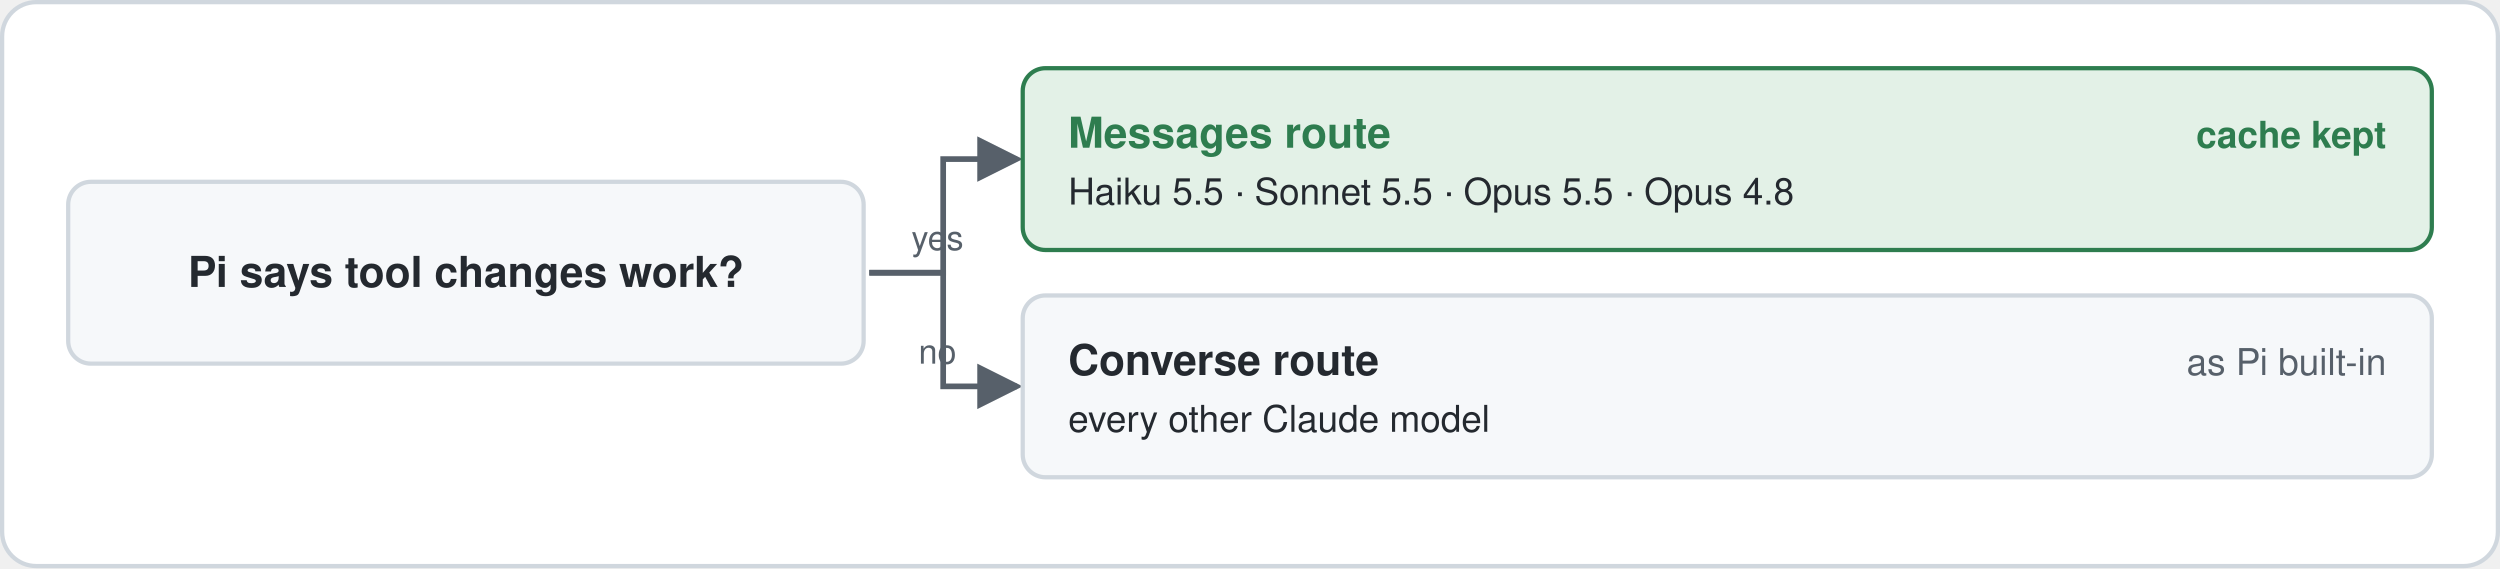
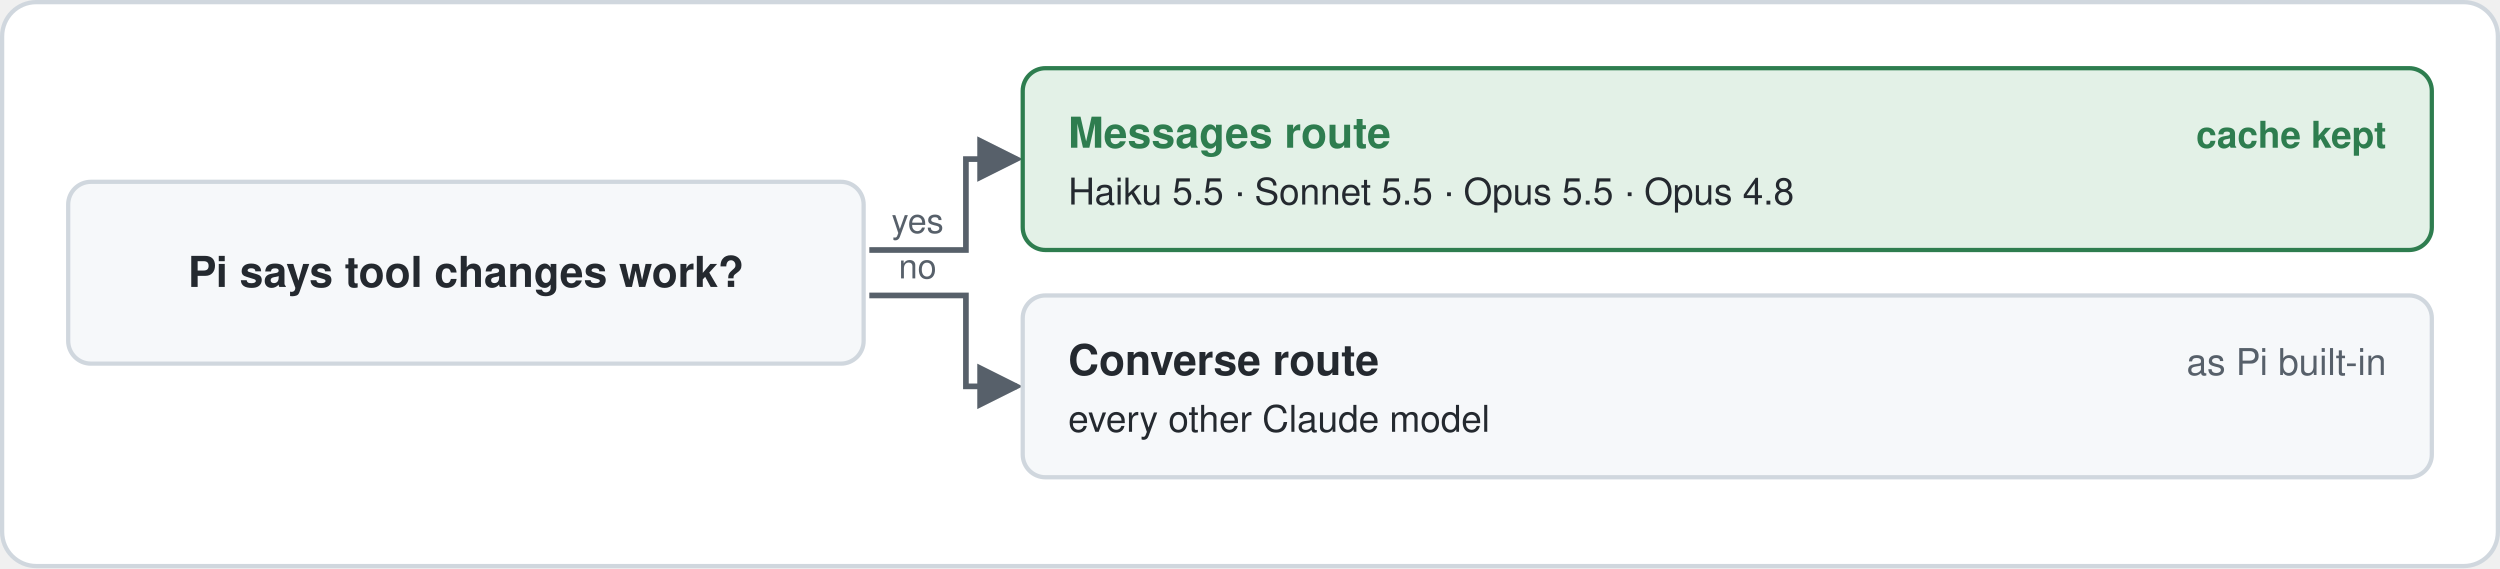
<svg xmlns="http://www.w3.org/2000/svg" width="880" height="200" viewBox="0 0 880 200" role="img" aria-label="A question asks whether Pi says tool changes work. Yes leads to the green Messages route and a kept cache; no leads to the neutral Converse route." font-family="-apple-system, BlinkMacSystemFont, 'Segoe UI', Helvetica, Arial, sans-serif">
  <rect x="0.75" y="0.75" width="878.5" height="198.5" rx="12" fill="#FFFFFF" stroke="#D0D7DE" stroke-width="1.5" />
  <defs>
    <marker id="ro-arrow" markerWidth="8" markerHeight="8" refX="7" refY="4" orient="auto">
      <path d="M0 0 L8 4 L0 8 z" fill="#57606A" />
    </marker>
  </defs>
  <rect x="24" y="64" width="280" height="64" rx="8" fill="#F6F8FA" stroke="#D0D7DE" stroke-width="1.5" />
  <text x="164" y="101" font-size="15" fill="#24292F" font-family="-apple-system, BlinkMacSystemFont, 'Segoe UI', Helvetica, Arial, sans-serif" font-weight="700" text-anchor="middle">Pi says tool changes work?</text>
-   <path d="M306 96 H332 V56 H358" fill="none" stroke="#57606A" stroke-width="2" marker-end="url(#ro-arrow)" />
-   <text x="330" y="88" font-size="12" fill="#57606A" font-family="-apple-system, BlinkMacSystemFont, 'Segoe UI', Helvetica, Arial, sans-serif" text-anchor="middle">yes</text>
-   <path d="M306 96 H332 V136 H358" fill="none" stroke="#57606A" stroke-width="2" marker-end="url(#ro-arrow)" />
-   <text x="330" y="128" font-size="12" fill="#57606A" font-family="-apple-system, BlinkMacSystemFont, 'Segoe UI', Helvetica, Arial, sans-serif" text-anchor="middle">no</text>
+   <path d="M306 88 H340 V56 H358" fill="none" stroke="#57606A" stroke-width="2" marker-end="url(#ro-arrow)" />
+   <text x="323" y="82" font-size="12" fill="#57606A" font-family="-apple-system, BlinkMacSystemFont, 'Segoe UI', Helvetica, Arial, sans-serif" text-anchor="middle">yes</text>
+   <path d="M306 104 H340 V136 H358" fill="none" stroke="#57606A" stroke-width="2" marker-end="url(#ro-arrow)" />
+   <text x="323" y="98" font-size="12" fill="#57606A" font-family="-apple-system, BlinkMacSystemFont, 'Segoe UI', Helvetica, Arial, sans-serif" text-anchor="middle">no</text>
  <rect x="360" y="24" width="496" height="64" rx="8" fill="#E3F1E7" stroke="#2E7D4F" stroke-width="1.5" />
  <text x="376" y="52" font-size="15" fill="#2E7D4F" font-family="-apple-system, BlinkMacSystemFont, 'Segoe UI', Helvetica, Arial, sans-serif" font-weight="700" text-anchor="start">Messages route</text>
  <text x="840" y="52" font-size="13" fill="#2E7D4F" font-family="-apple-system, BlinkMacSystemFont, 'Segoe UI', Helvetica, Arial, sans-serif" font-weight="700" text-anchor="end">cache kept</text>
  <text x="376" y="72" font-size="13" fill="#24292F" font-family="-apple-system, BlinkMacSystemFont, 'Segoe UI', Helvetica, Arial, sans-serif" text-anchor="start">Haiku 5.5 · Sonnet 5.5 · Opus 5.5 · Opus 4.8</text>
  <rect x="360" y="104" width="496" height="64" rx="8" fill="#F6F8FA" stroke="#D0D7DE" stroke-width="1.5" />
  <text x="376" y="132" font-size="15" fill="#24292F" font-family="-apple-system, BlinkMacSystemFont, 'Segoe UI', Helvetica, Arial, sans-serif" font-weight="700" text-anchor="start">Converse route</text>
  <text x="840" y="132" font-size="13" fill="#57606A" font-family="-apple-system, BlinkMacSystemFont, 'Segoe UI', Helvetica, Arial, sans-serif" text-anchor="end">as Pi built-in</text>
  <text x="376" y="152" font-size="13" fill="#24292F" font-family="-apple-system, BlinkMacSystemFont, 'Segoe UI', Helvetica, Arial, sans-serif" text-anchor="start">every other Claude model</text>
</svg>
